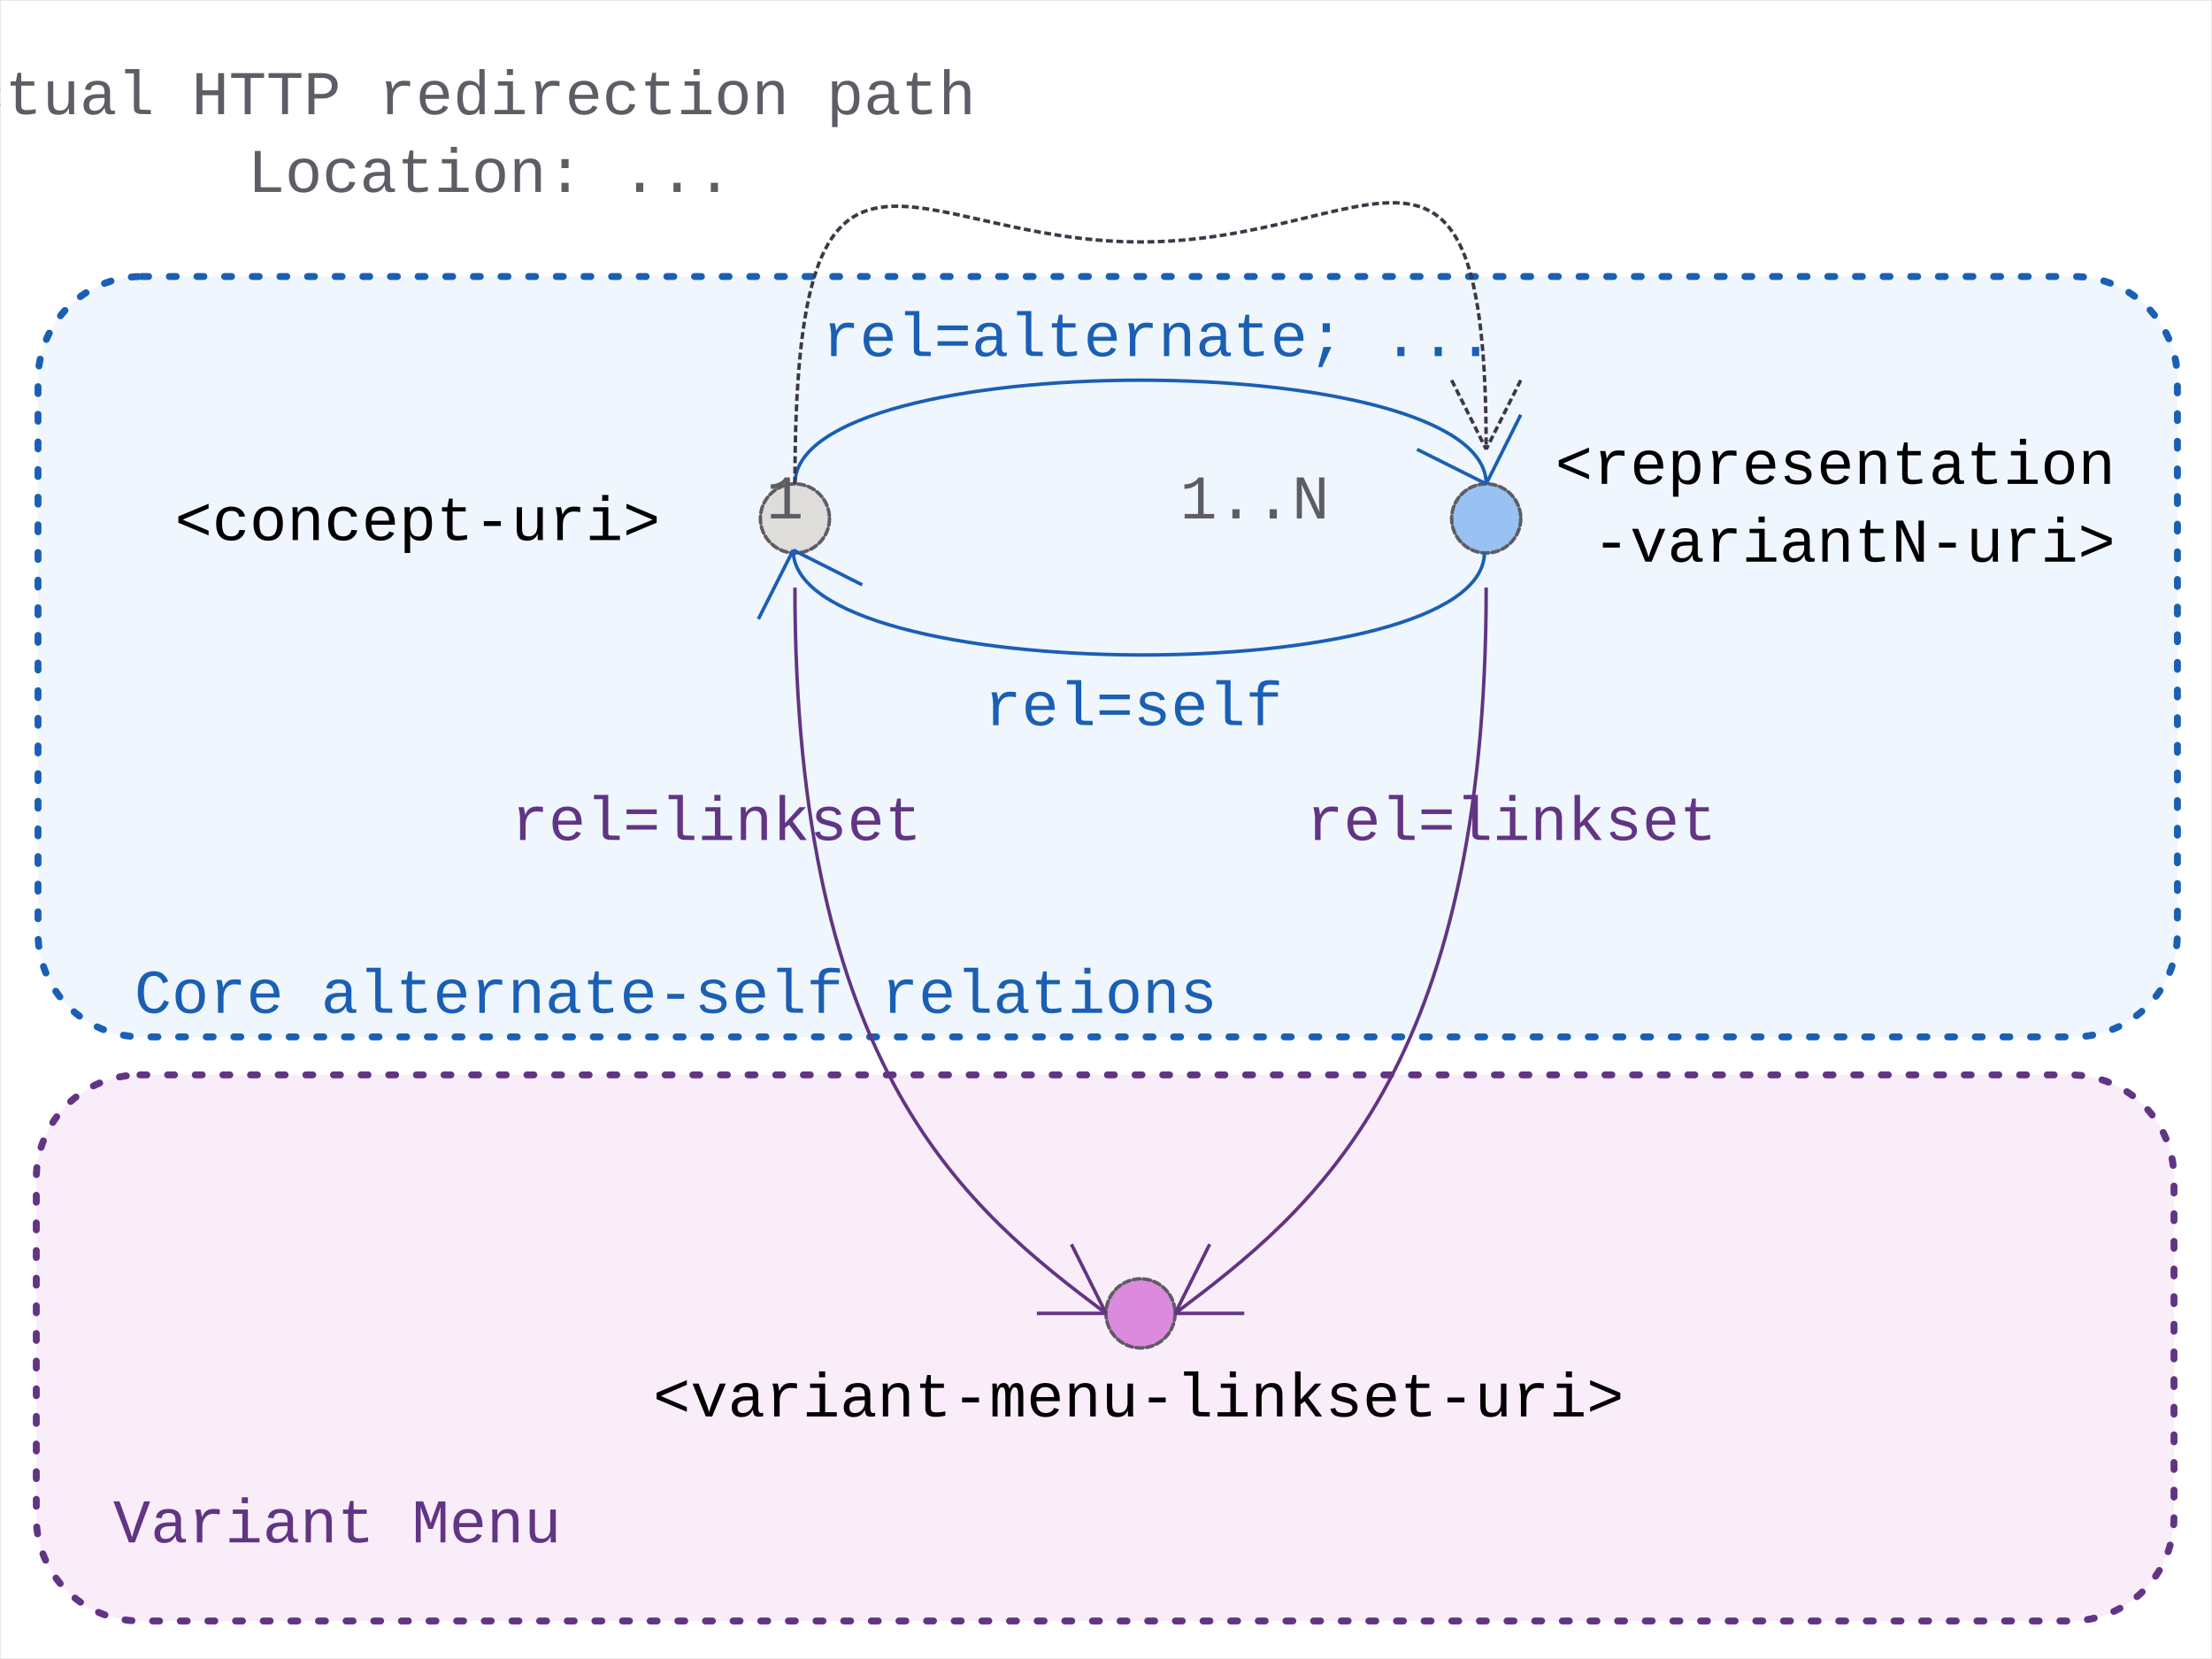
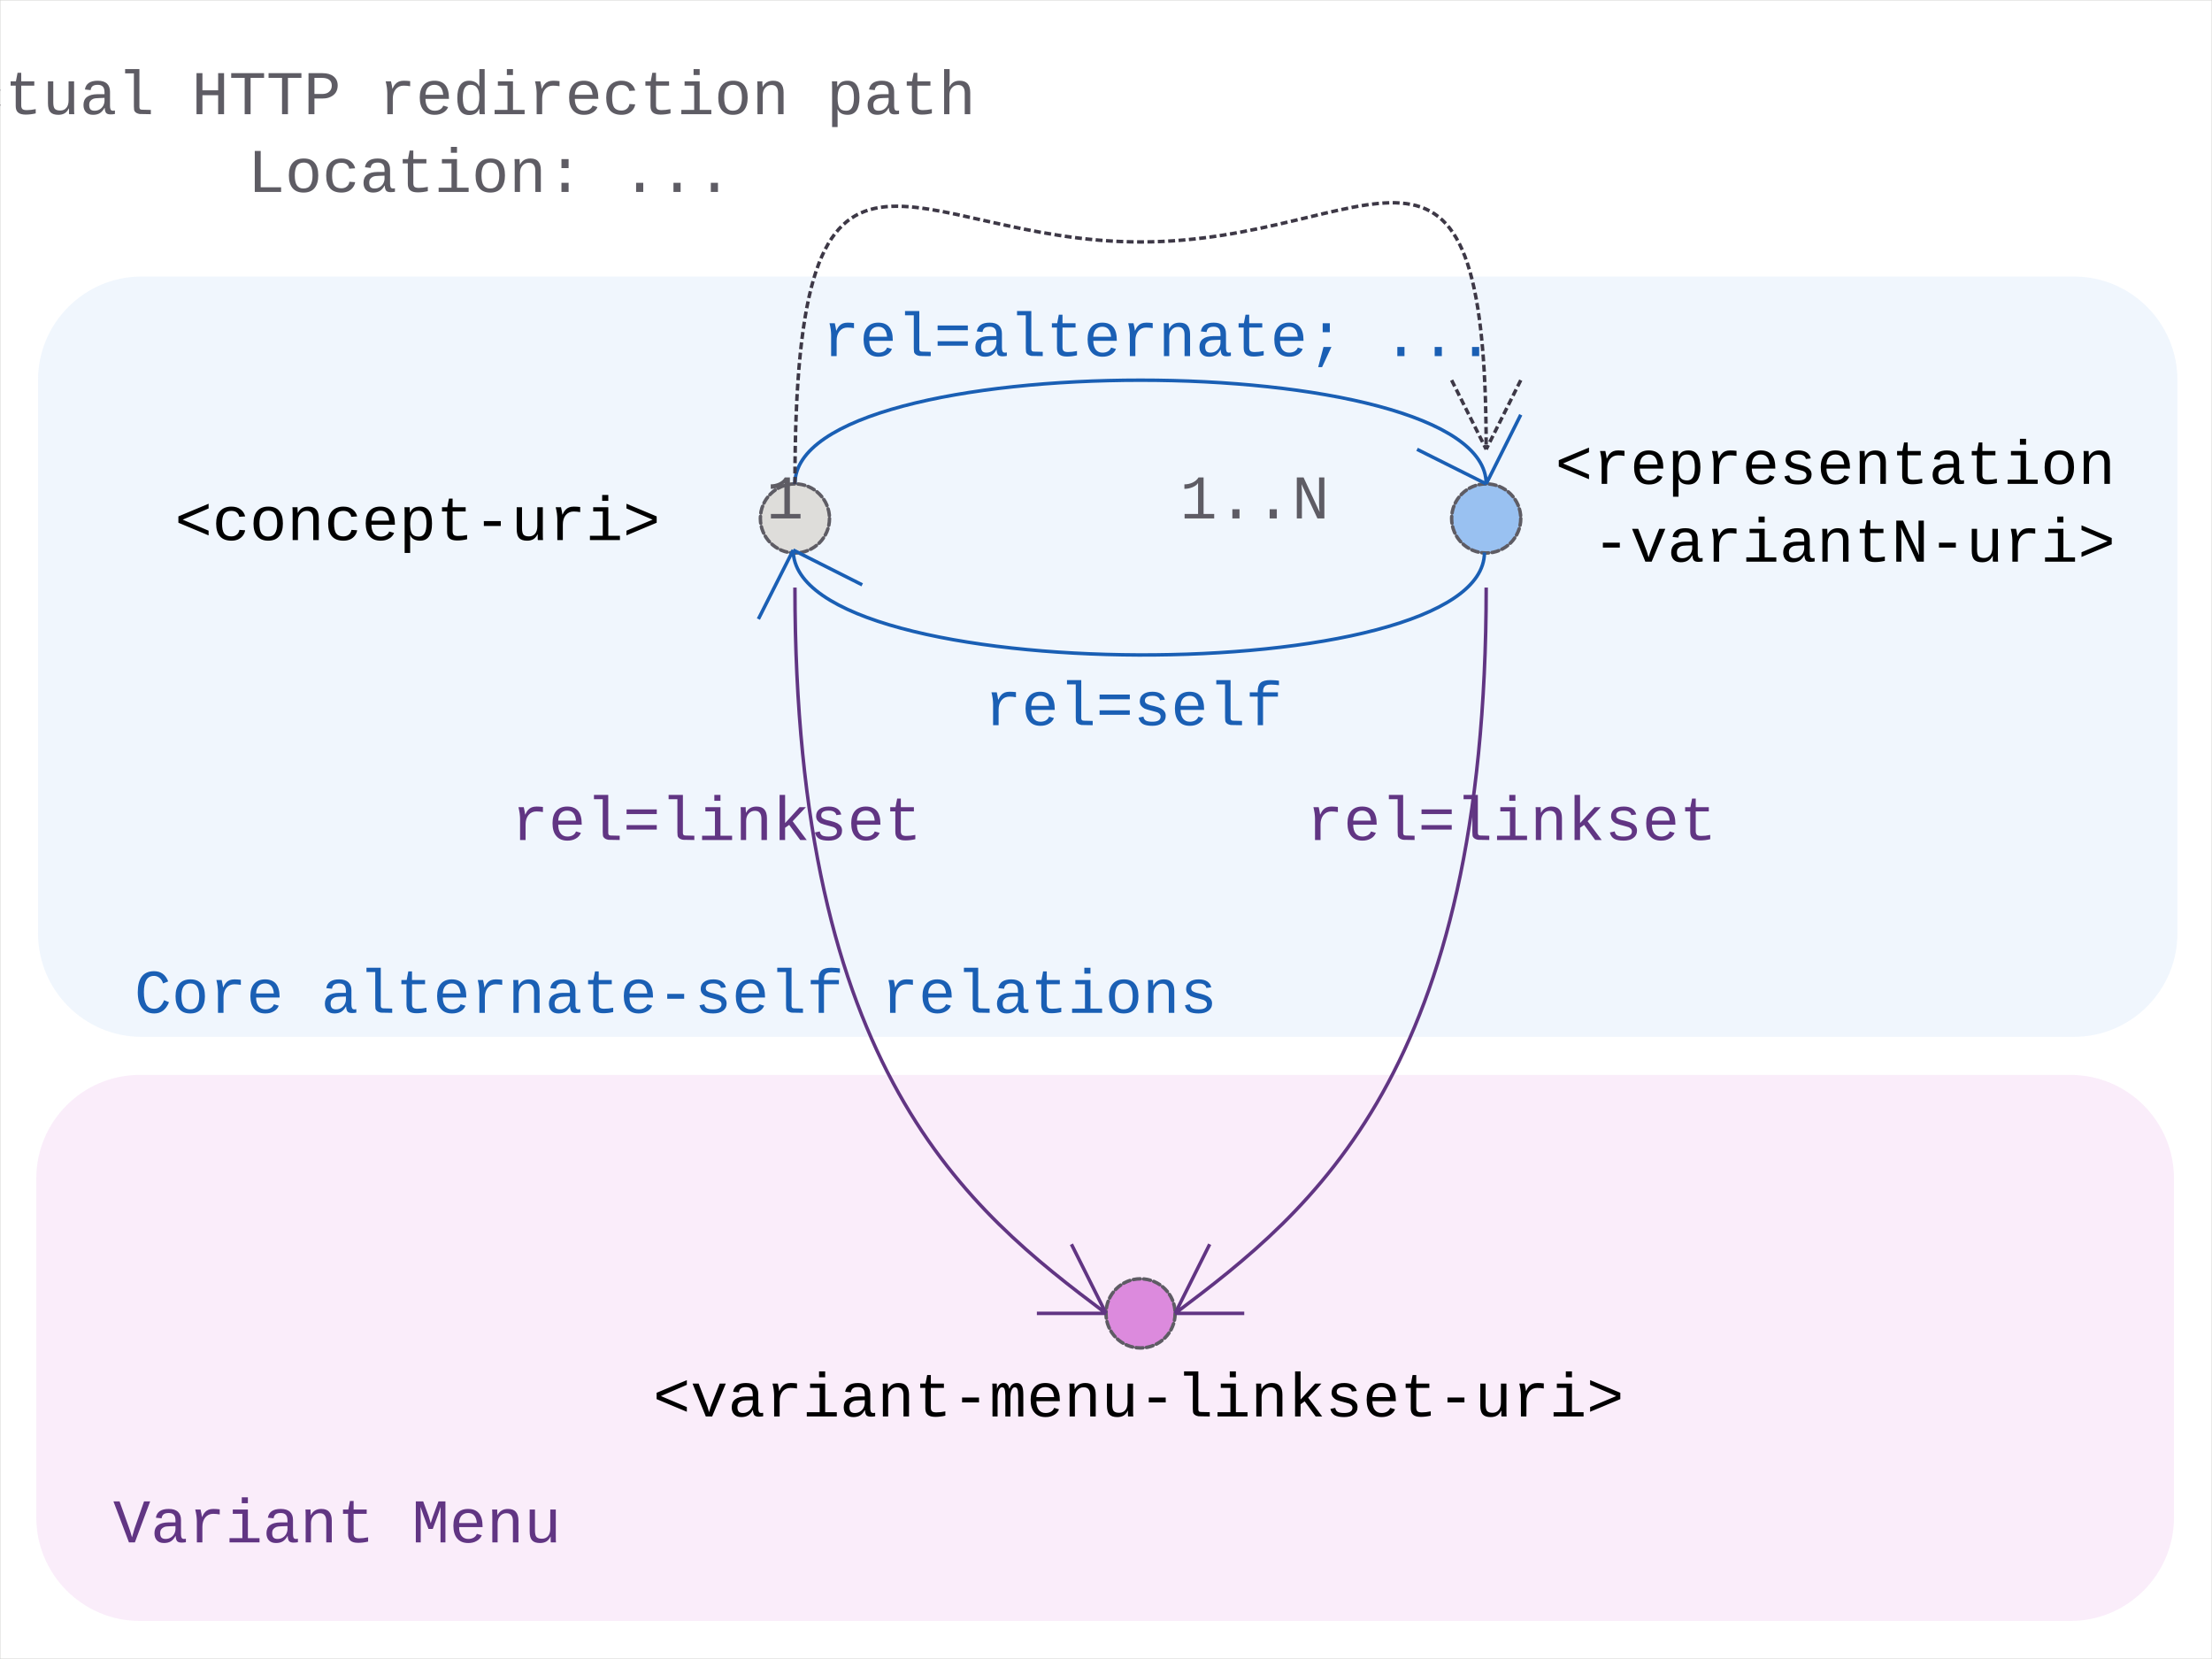
<svg xmlns="http://www.w3.org/2000/svg" width="640" height="480" viewBox="0 0 169.333 127" version="1.1" id="svg982">
  <defs id="defs979">
    <clipPath clipPathUnits="userSpaceOnUse" id="clipPath3602">
      <g id="g3606">
        <path d="M 0,0 H 800 V 600 H 0 Z" clip-rule="nonzero" id="path3604" />
      </g>
    </clipPath>
  </defs>
  <g id="layer1">
-     <rect style="fill:#dc8add;fill-opacity:0.15;stroke:#613583;stroke-width:0.529;stroke-linecap:round;stroke-linejoin:round;stroke-dasharray:0.529, 1.587;stroke-dashoffset:0" id="rect1625" width="163.645" height="41.804" x="2.778" y="82.285" rx="7.937" ry="7.938" />
-     <rect style="fill:#99c1f1;fill-opacity:0.15;stroke:#1a5fb4;stroke-width:0.529;stroke-linecap:round;stroke-linejoin:round;stroke-dasharray:0.529, 1.587;stroke-dashoffset:0" id="rect1013" width="163.777" height="58.208" x="2.91" y="21.167" rx="7.937" ry="7.938" />
+     <rect style="fill:#dc8add;fill-opacity:0.15;stroke:none;stroke-width:0.529;stroke-linecap:round;stroke-linejoin:round;stroke-dasharray:0.529, 1.587;stroke-dashoffset:0" id="rect1625" width="163.645" height="41.804" x="2.778" y="82.285" rx="7.937" ry="7.938" />
+     <rect style="fill:#99c1f1;fill-opacity:0.15;stroke:none;stroke-width:0.529;stroke-linecap:round;stroke-linejoin:round;stroke-dasharray:0.529, 1.587;stroke-dashoffset:0" id="rect1013" width="163.777" height="58.208" x="2.91" y="21.167" rx="7.937" ry="7.938" />
    <rect style="opacity:0.458;fill:none;stroke:#888a85;stroke-width:0.026;stroke-linecap:round;stroke-linejoin:round" id="rect6783" width="169.307" height="126.974" x="0.013" y="0.013" ry="1.2715655e-06" rx="1.2715655e-06" />
    <text xml:space="preserve" style="font-size:4.763px;line-height:1.25;font-family:'Liberation Mono';-inkscape-font-specification:'Liberation Mono';fill:#1a5fb4;stroke-width:0.265" x="62.937" y="27.263" id="text21396">
      <tspan id="tspan21394" style="font-size:4.763px;fill:#1a5fb4;fill-opacity:1;stroke-width:0.265" x="62.937" y="27.263">rel=alternate; ...</tspan>
    </text>
    <circle style="fill:#deddda;stroke:#5e5c64;stroke-width:0.265;stroke-linecap:round;stroke-linejoin:round;stroke-dasharray:0.529, 0.265" id="path845" cx="60.854" cy="39.688" r="2.646" />
    <circle style="fill:#99c1f1;stroke:#5e5c64;stroke-width:0.265;stroke-linecap:round;stroke-linejoin:round;stroke-dasharray:0.529, 0.265" id="circle847" cx="113.771" cy="39.688" r="2.646" />
    <text xml:space="preserve" style="font-size:4.763px;line-height:1.25;font-family:'Liberation Mono';-inkscape-font-specification:'Liberation Mono';stroke-width:0.265" x="13.392" y="41.345" id="text916">
      <tspan id="tspan914" style="font-size:4.763px;fill:#000000;fill-opacity:1;stroke-width:0.265" x="13.392" y="41.345">&lt;concept-uri&gt;</tspan>
    </text>
    <text xml:space="preserve" style="font-size:4.763px;line-height:1.25;font-family:'Liberation Mono';-inkscape-font-specification:'Liberation Mono';stroke-width:0.265" x="119.062" y="37.042" id="text920">
      <tspan id="tspan918" style="font-size:4.763px;fill:#000000;fill-opacity:1;stroke-width:0.265" x="119.062" y="37.042">&lt;representation</tspan>
      <tspan style="font-size:4.763px;fill:#000000;fill-opacity:1;stroke-width:0.265" x="119.062" y="42.995" id="tspan550"> -variantN-uri&gt;</tspan>
    </text>
    <path id="path924" style="fill:none;stroke:#1a5fb4;stroke-width:0.265px;stroke-linecap:butt;stroke-linejoin:miter;stroke-opacity:1" d="m 108.479,34.396 5.292,2.646 m 2.646,-5.292 -2.646,5.292 m -52.917,-10e-7 c 0,-10.583 52.917,-10.583 52.917,10e-7" />
    <text xml:space="preserve" style="font-size:4.763px;line-height:1.25;font-family:'Liberation Mono';-inkscape-font-specification:'Liberation Mono';fill:#613583;stroke-width:0.265" x="8.668" y="118.074" id="text1629">
      <tspan id="tspan1627" style="font-size:4.763px;fill:#613583;stroke:none;stroke-width:0.265" x="8.668" y="118.074">Variant Menu</tspan>
    </text>
    <text xml:space="preserve" style="font-size:4.763px;line-height:1.25;font-family:'Liberation Mono';-inkscape-font-specification:'Liberation Mono';stroke-width:0.265" x="50.001" y="108.433" id="text1647">
      <tspan id="tspan1645" style="font-size:4.763px;fill:#000000;fill-opacity:1;stroke-width:0.265" x="50.001" y="108.433">&lt;variant-menu-linkset-uri&gt;</tspan>
    </text>
    <text xml:space="preserve" style="font-size:4.763px;line-height:1.25;font-family:'Liberation Mono';-inkscape-font-specification:'Liberation Mono';fill:#613583;stroke-width:0.265" x="39.125" y="64.305" id="text3107">
      <tspan id="tspan3105" style="font-size:4.763px;fill:#613583;fill-opacity:1;stroke-width:0.265" x="39.125" y="64.305">rel=linkset</tspan>
    </text>
    <text xml:space="preserve" style="font-size:4.763px;line-height:1.25;font-family:'Liberation Mono';-inkscape-font-specification:'Liberation Mono';fill:#1a5fb4;stroke-width:0.265" x="10.283" y="77.534" id="text1623">
      <tspan id="tspan1621" style="font-size:4.763px;fill:#1a5fb4;stroke:none;stroke-width:0.265" x="10.283" y="77.534">Core alternate-self relations</tspan>
    </text>
    <circle style="fill:#dc8add;stroke:#5e5c64;stroke-width:0.265;stroke-linecap:round;stroke-linejoin:round;stroke-dasharray:0.529, 0.265" id="circle4128" cx="87.312" cy="100.542" r="2.646" />
    <path id="path4130" style="fill:none;stroke:#613583;stroke-width:0.265px;stroke-linecap:butt;stroke-linejoin:miter;stroke-opacity:1" d="m 92.604,95.25 -2.646,5.292 m 5.292,0 H 89.958 M 113.771,44.979 c 0,37.042 -13.229,47.625 -23.812,55.563" />
    <text xml:space="preserve" style="font-size:4.763px;line-height:1.25;font-family:'Liberation Mono';-inkscape-font-specification:'Liberation Mono';fill:#613583;stroke-width:0.265" x="99.979" y="64.305" id="text4134">
      <tspan id="tspan4132" style="font-size:4.763px;fill:#613583;fill-opacity:1;stroke-width:0.265" x="99.979" y="64.305">rel=linkset</tspan>
    </text>
    <path id="path599" style="fill:none;stroke:#3d3846;stroke-width:0.265px;stroke-linecap:butt;stroke-linejoin:miter;stroke-dasharray:0.529, 0.265;stroke-dashoffset:0;stroke-opacity:1" d="m 111.125,29.104 2.646,5.292 m 2.646,-5.292 -2.646,5.292 m -52.917,2.646 c 0,-31.75 8.599,-18.521 26.458,-18.521 17.859,-1e-6 26.458,-13.229 26.458,15.875" />
    <text xml:space="preserve" style="font-size:4.763px;line-height:1.25;font-family:'Liberation Mono';-inkscape-font-specification:'Liberation Mono';fill:#5e5c64;stroke-width:0.265;text-anchor:middle;text-align:center" x="84.335" y="8.743" id="text1206">
      <tspan id="tspan1204" style="font-size:4.763px;fill:#5e5c64;fill-opacity:1;stroke-width:0.265;text-anchor:middle;text-align:center" x="44.682" y="8.743">actual HTTP redirection path</tspan>
      <tspan style="font-size:4.763px;fill:#5e5c64;fill-opacity:1;stroke-width:0.265;text-anchor:middle;text-align:center" x="44.682" y="14.696" id="tspan1208">Location: ...</tspan>
    </text>
    <path id="path1210" style="fill:none;stroke:#613583;stroke-width:0.265px;stroke-linecap:butt;stroke-linejoin:miter;stroke-opacity:1" d="m 82.021,95.25 2.646,5.292 m -5.292,0 h 5.292 M 60.854,44.979 c 0,37.042 13.229,47.625 23.813,55.563" />
    <text xml:space="preserve" style="font-size:4.763px;line-height:1.25;font-family:'Liberation Mono';-inkscape-font-specification:'Liberation Mono';fill:#1a5fb4;stroke-width:0.265" x="75.334" y="55.516" id="text1214">
      <tspan id="tspan1212" style="font-size:4.763px;fill:#1a5fb4;fill-opacity:1;stroke-width:0.265" x="75.334" y="55.516">rel=self</tspan>
    </text>
    <path id="path1216" style="fill:none;stroke:#1a5fb4;stroke-width:0.265px;stroke-linecap:butt;stroke-linejoin:miter;stroke-opacity:1" d="M 66.004,44.771 60.722,42.106 m -2.665,5.282 2.665,-5.282 m 52.916,0.188 C 113.601,52.878 60.685,52.69 60.722,42.106" />
    <text xml:space="preserve" style="font-size:4.763px;line-height:1.25;font-family:'Liberation Mono';-inkscape-font-specification:'Liberation Mono';text-align:center;text-anchor:middle;fill:#5e5c64;stroke-width:0.265" x="103.188" y="39.688" id="text1304">
      <tspan style="font-size:4.763px;text-align:center;text-anchor:middle;fill:#5e5c64;fill-opacity:1;stroke-width:0.265" x="103.188" y="39.688" id="tspan1302">1..N</tspan>
    </text>
    <text xml:space="preserve" style="font-size:4.763px;line-height:1.25;font-family:'Liberation Mono';-inkscape-font-specification:'Liberation Mono';text-align:center;text-anchor:middle;fill:#5e5c64;stroke-width:0.265" x="67.231" y="39.688" id="text1310">
      <tspan style="font-size:4.763px;text-align:center;text-anchor:middle;fill:#5e5c64;fill-opacity:1;stroke-width:0.265" x="67.231" y="39.688" id="tspan1308">1</tspan>
    </text>
  </g>
</svg>
